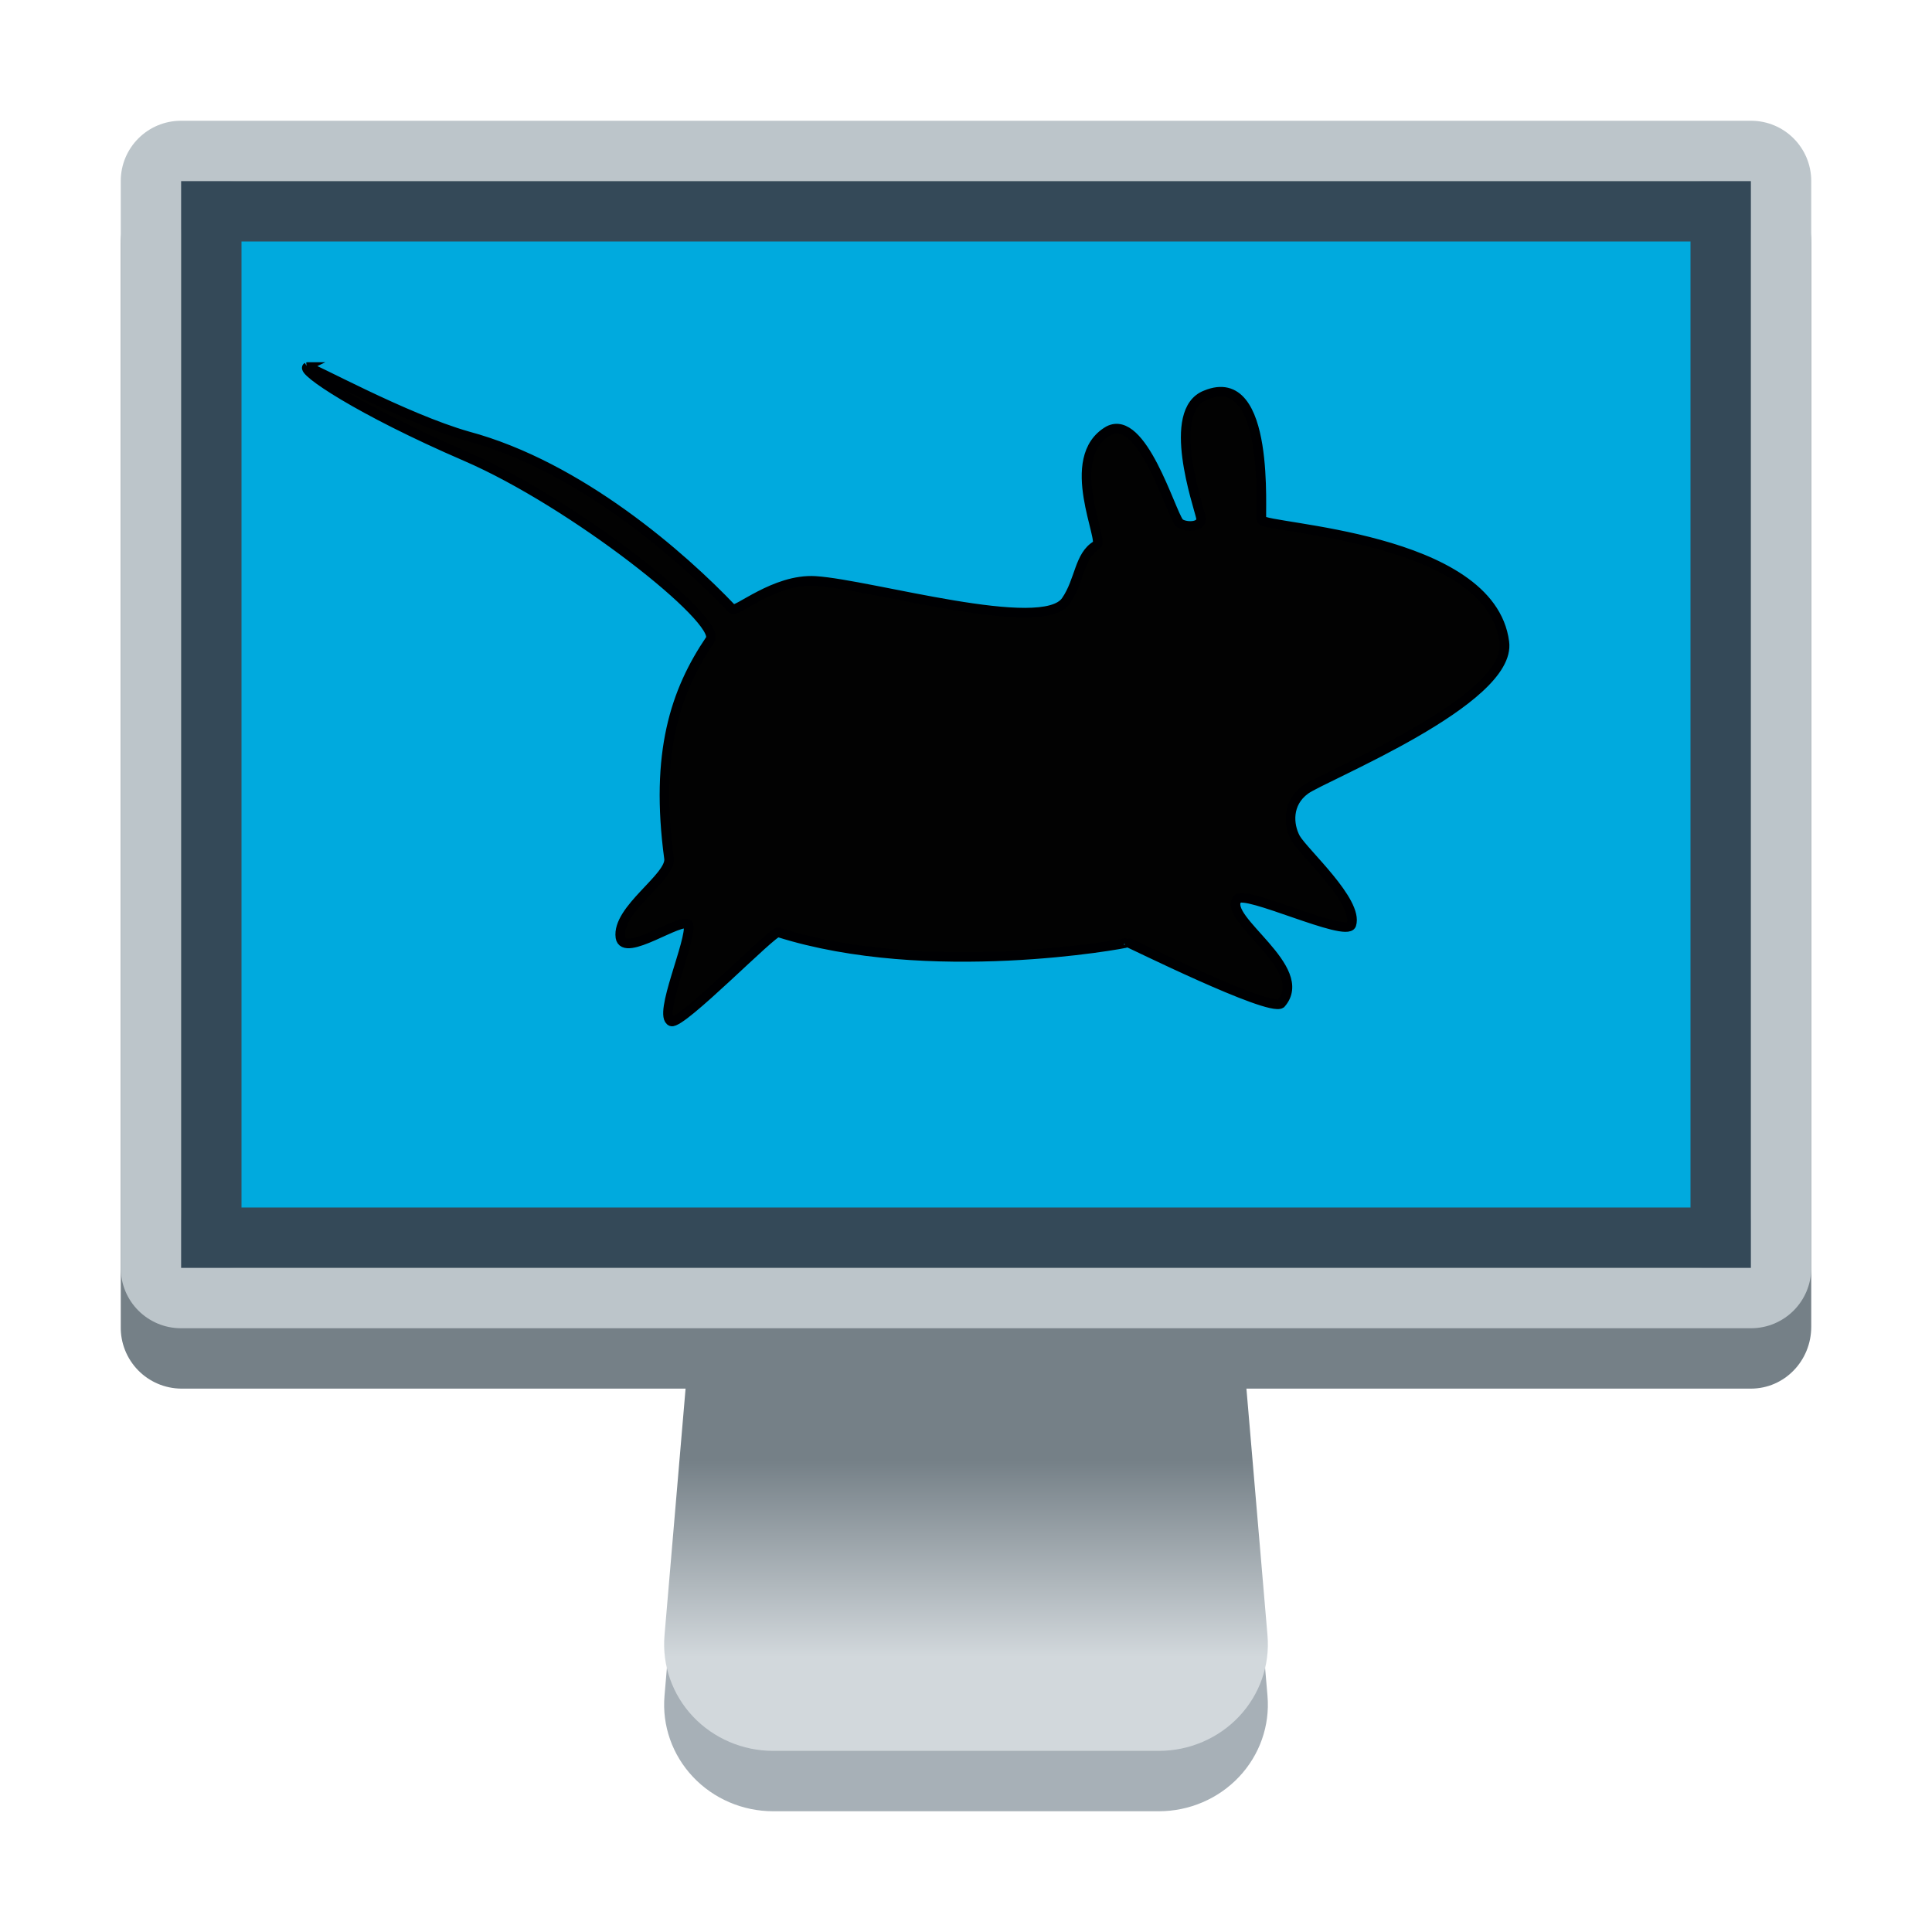
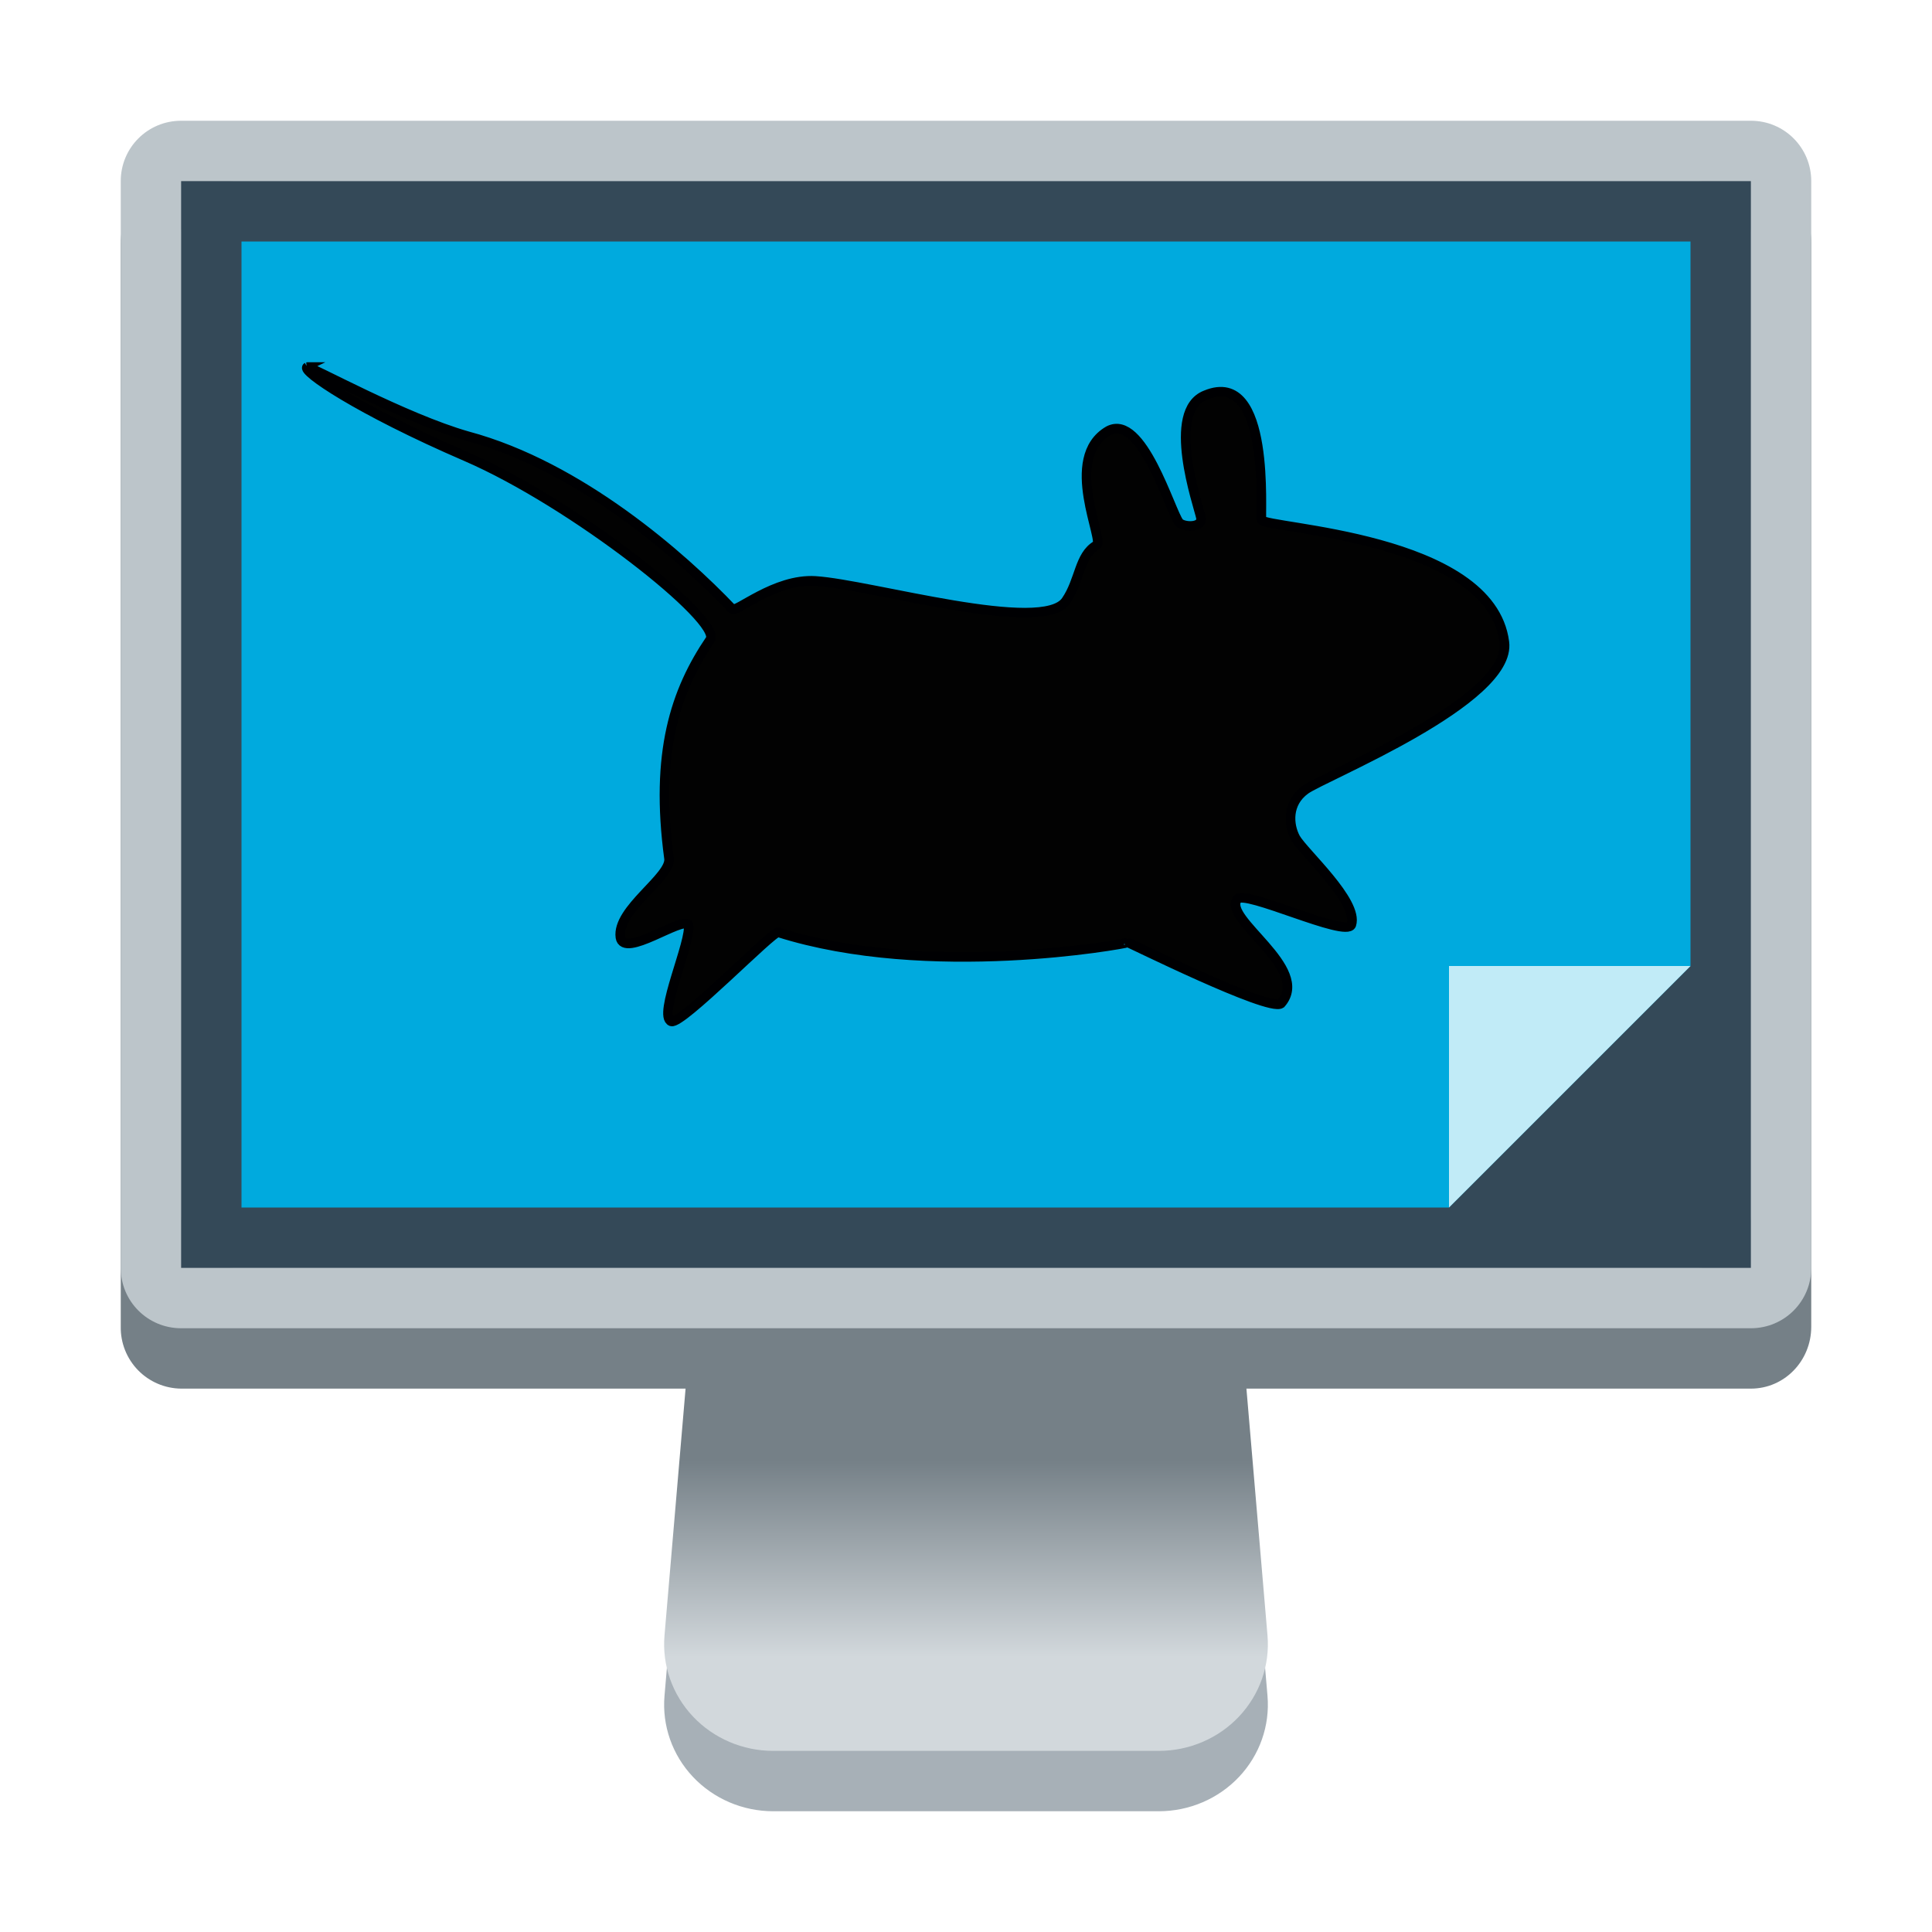
- <svg xmlns="http://www.w3.org/2000/svg" xmlns:xlink="http://www.w3.org/1999/xlink" id="svg18" version="1.1" width="32" height="32">
+ <svg xmlns="http://www.w3.org/2000/svg" xmlns:xlink="http://www.w3.org/1999/xlink" height="32" width="32" version="1.1" id="svg18">
  <defs id="defs22">
    <linearGradient id="linearGradient1175">
-       <stop id="stop1171" offset="0" style="stop-color:#d2d8dc;stop-opacity:1" />
-       <stop id="stop1173" offset="1" style="stop-color:#758087;stop-opacity:1" />
+       <stop style="stop-color:#d2d8dc;stop-opacity:1" offset="0" id="stop1171" />
+       <stop style="stop-color:#758087;stop-opacity:1" offset="1" id="stop1173" />
    </linearGradient>
    <linearGradient id="linearGradient948">
-       <stop style="stop-color:#d2d8dc;stop-opacity:1" offset="0" id="stop944" />
-       <stop style="stop-color:#758087;stop-opacity:1" offset="1" id="stop946" />
+       <stop id="stop944" offset="0" style="stop-color:#d2d8dc;stop-opacity:1" />
+       <stop id="stop946" offset="1" style="stop-color:#758087;stop-opacity:1" />
    </linearGradient>
-     <linearGradient y2="233.404" x2="1118.735" y1="283.54" x1="1118.735" gradientUnits="userSpaceOnUse" id="linearGradient942" xlink:href="#linearGradient948" />
-     <linearGradient y2="233.404" x2="1118.735" y1="283.54" x1="1118.735" gradientUnits="userSpaceOnUse" id="linearGradient1134" xlink:href="#linearGradient1175" />
+     <linearGradient xlink:href="#linearGradient948" id="linearGradient942" gradientUnits="userSpaceOnUse" x1="1118.735" y1="283.54" x2="1118.735" y2="233.404" />
+     <linearGradient xlink:href="#linearGradient1175" id="linearGradient1134" gradientUnits="userSpaceOnUse" x1="1118.735" y1="283.54" x2="1118.735" y2="233.404" />
    <linearGradient id="linearGradient9567">
-       <stop id="stop9569" offset="0" style="stop-color:#204a87;stop-opacity:1" />
-       <stop id="stop9571" offset="1" style="stop-color:#081527;stop-opacity:0.99" />
+       <stop style="stop-color:#204a87;stop-opacity:1" offset="0" id="stop9569" />
+       <stop style="stop-color:#081527;stop-opacity:0.99" offset="1" id="stop9571" />
    </linearGradient>
-     <clipPath clipPathUnits="userSpaceOnUse" id="clipPath868">
-       <path d="m -2.097,113.7 c 0.051,-0.009 1.311,0.668 2.159,0.902 1.511,0.393 2.89,1.574 3.557,2.252 0.049,0.058 0.573,-0.398 1.12,-0.365 0.748,0.046 3.062,0.707 3.371,0.257 0.187,-0.264 0.174,-0.589 0.408,-0.722 0.126,-0.036 -0.468,-1.14 0.163,-1.494 0.45,-0.229 0.832,1.052 0.947,1.195 0.052,0.064 0.326,0.08 0.294,-0.066 -0.035,-0.159 -0.48,-1.387 0.065,-1.593 0.885,-0.356 0.728,1.572 0.751,1.627 0.049,0.117 3.082,0.207 3.266,1.593 0.106,0.763 -2.43,1.75 -2.678,1.925 -0.248,0.176 -0.227,0.457 -0.131,0.631 0.111,0.189 0.85,0.825 0.751,1.129 -0.068,0.175 -1.447,-0.467 -1.535,-0.332 -0.201,0.258 1.004,0.903 0.588,1.361 -0.165,0.11 -2.063,-0.808 -2.058,-0.797 -0.051,0.02 -2.681,0.488 -4.703,-0.133 -0.071,-0.02 -1.298,1.204 -1.437,1.162 -0.191,-0.071 0.281,-1.065 0.229,-1.262 -0.086,-0.109 -0.869,0.444 -0.914,0.166 -0.054,-0.366 0.688,-0.787 0.653,-1.029 -0.191,-1.378 0.085,-2.182 0.555,-2.855 0.157,-0.248 -1.841,-1.781 -3.288,-2.386 -1.446,-0.605 -2.22,-1.118 -2.134,-1.166 z" id="path870" style="fill:#020202;fill-opacity:1;fill-rule:evenodd;stroke:#000002;stroke-width:0.095pt;stroke-linecap:butt;stroke-linejoin:miter;stroke-opacity:1" />
+     <clipPath id="clipPath868" clipPathUnits="userSpaceOnUse">
+       <path style="fill:#020202;fill-opacity:1;fill-rule:evenodd;stroke:#000002;stroke-width:0.095pt;stroke-linecap:butt;stroke-linejoin:miter;stroke-opacity:1" id="path870" d="m -2.097,113.7 c 0.051,-0.009 1.311,0.668 2.159,0.902 1.511,0.393 2.89,1.574 3.557,2.252 0.049,0.058 0.573,-0.398 1.12,-0.365 0.748,0.046 3.062,0.707 3.371,0.257 0.187,-0.264 0.174,-0.589 0.408,-0.722 0.126,-0.036 -0.468,-1.14 0.163,-1.494 0.45,-0.229 0.832,1.052 0.947,1.195 0.052,0.064 0.326,0.08 0.294,-0.066 -0.035,-0.159 -0.48,-1.387 0.065,-1.593 0.885,-0.356 0.728,1.572 0.751,1.627 0.049,0.117 3.082,0.207 3.266,1.593 0.106,0.763 -2.43,1.75 -2.678,1.925 -0.248,0.176 -0.227,0.457 -0.131,0.631 0.111,0.189 0.85,0.825 0.751,1.129 -0.068,0.175 -1.447,-0.467 -1.535,-0.332 -0.201,0.258 1.004,0.903 0.588,1.361 -0.165,0.11 -2.063,-0.808 -2.058,-0.797 -0.051,0.02 -2.681,0.488 -4.703,-0.133 -0.071,-0.02 -1.298,1.204 -1.437,1.162 -0.191,-0.071 0.281,-1.065 0.229,-1.262 -0.086,-0.109 -0.869,0.444 -0.914,0.166 -0.054,-0.366 0.688,-0.787 0.653,-1.029 -0.191,-1.378 0.085,-2.182 0.555,-2.855 0.157,-0.248 -1.841,-1.781 -3.288,-2.386 -1.446,-0.605 -2.22,-1.118 -2.134,-1.166 z" />
    </clipPath>
  </defs>
-   <g transform="translate(0,-80)" style="stroke-width:4" id="g16">
-     <path d="m 1084,61.125 a 27.16,27.16 0 0 0 -27.062,24.9 l -16,192 A 27.16,27.16 0 0 0 1068,307.438 h 48 48 a 27.16,27.16 0 0 0 27.062,-29.412 l -16,-192 A 27.16,27.16 0 0 0 1148,61.125 h -32 z" id="rect2101-7" style="display:inline;opacity:1;fill:#a7b0b7;fill-opacity:1;stroke:none;stroke-width:20;stroke-linecap:square;stroke-linejoin:miter;stroke-miterlimit:4;stroke-dasharray:none;stroke-dashoffset:0;stroke-opacity:1;enable-background:new" transform="matrix(0.06652824,0,0,0.06495813,-58.24552,90.02943)" />
-     <path d="m 1084,61.125 a 27.16,27.16 0 0 0 -27.062,24.9 l -16,192 A 27.16,27.16 0 0 0 1068,307.438 h 48 48 a 27.16,27.16 0 0 0 27.062,-29.412 l -16,-192 A 27.16,27.16 0 0 0 1148,61.125 h -32 z" id="rect2101" style="display:inline;opacity:1;fill:url(#linearGradient1134);fill-opacity:1;stroke:none;stroke-width:20;stroke-linecap:square;stroke-linejoin:miter;stroke-miterlimit:4;stroke-dasharray:none;stroke-dashoffset:0;stroke-opacity:1;enable-background:new" transform="matrix(0.06652824,0,0,0.06495813,-58.24552,89.02943)" />
-     <path style="fill:#758087;fill-opacity:1;stroke-width:1" id="path6" d="m 3,83 c -0.554,0 -1,0.457 -1,1.026 v 17.948 A 1.01,1.01 0 0 0 3,103 H 29 c 0.554,0 1,-0.458 1,-1.026 V 84.026 A 1.01,1.01 0 0 0 29,83 Z" />
-     <path style="fill:#bcc5ca;fill-opacity:1;stroke:none;stroke-width:0.64;stroke-miterlimit:4;stroke-dasharray:none;stroke-opacity:1" id="path8" d="M 3,82 C 2.446,82 2,82.446 2,83 V 101 c 0,0.554 0.446,1 1,1 H 29 C 29.554,102 30,101.554 30,101 V 83 C 30,82.446 29.554,82 29,82 Z" />
-     <path d="M 3.929,83 C 3.414,83 3,83.401 3,83.9 V 100.1 c 0,0.499 0.414,0.9 0.929,0.9 H 28.071 C 28.586,101 29,100.599 29,100.1 V 83.9 C 29,83.401 28.586,83 28.071,83 Z" id="path8-0" style="fill:#d2d8dc;fill-opacity:1;stroke:none;stroke-width:0.585;stroke-miterlimit:4;stroke-dasharray:none;stroke-opacity:1" />
-     <path style="fill:#344958;fill-opacity:1;stroke-width:1.104" id="path12-5-1-8" d="M 3,83 H 29 v 18 H 3 Z" />
-     <g transform="matrix(0.2457157,0,0,0.2479623,4.593337,29.22429)" id="g2436" style="display:inline;stroke-width:4;enable-background:new" />
-     <path d="m 4,84 h 24 v 16 H 4 Z" id="path12-5-1-8-3" style="fill:#00aade;fill-opacity:1;stroke-width:1" />
-     <path style="fill:#020202;fill-opacity:1;fill-rule:evenodd;stroke:#000002;stroke-width:0.119pt;stroke-linecap:butt;stroke-linejoin:miter;stroke-opacity:1" id="path14-7" d="m 5.086,86.079 c 0.062,-0.011 1.615,0.848 2.659,1.145 1.861,0.499 3.56,1.999 4.381,2.862 0.061,0.074 0.705,-0.506 1.38,-0.464 0.921,0.059 3.771,0.899 4.152,0.327 0.231,-0.336 0.214,-0.748 0.502,-0.917 0.155,-0.045 -0.577,-1.448 0.201,-1.898 0.554,-0.291 1.024,1.336 1.167,1.518 0.064,0.082 0.402,0.101 0.362,-0.084 -0.043,-0.202 -0.591,-1.763 0.08,-2.024 1.09,-0.453 0.897,1.997 0.925,2.067 0.06,0.148 3.796,0.263 4.022,2.024 0.131,0.97 -2.993,2.223 -3.298,2.446 -0.305,0.223 -0.28,0.58 -0.161,0.801 0.137,0.24 1.047,1.049 0.925,1.434 -0.084,0.223 -1.782,-0.593 -1.891,-0.422 -0.247,0.328 1.236,1.147 0.724,1.729 -0.203,0.139 -2.54,-1.026 -2.534,-1.012 -0.063,0.025 -3.302,0.62 -5.792,-0.169 -0.088,-0.026 -1.598,1.53 -1.77,1.476 -0.235,-0.09 0.346,-1.353 0.282,-1.603 -0.106,-0.139 -1.071,0.565 -1.126,0.211 -0.066,-0.465 0.847,-0.999 0.805,-1.307 -0.236,-1.75 0.105,-2.773 0.684,-3.627 0.193,-0.315 -2.268,-2.263 -4.049,-3.032 -1.781,-0.769 -2.734,-1.421 -2.628,-1.481 z" />
+   <g id="g16" style="stroke-width:4" transform="translate(0,-80)">
+     <path transform="matrix(0.06652824,0,0,0.06495813,-58.24552,90.02943)" style="display:inline;opacity:1;fill:#a7b0b7;fill-opacity:1;stroke:none;stroke-width:20;stroke-linecap:square;stroke-linejoin:miter;stroke-miterlimit:4;stroke-dasharray:none;stroke-dashoffset:0;stroke-opacity:1;enable-background:new" id="rect2101-7" d="m 1084,61.125 a 27.16,27.16 0 0 0 -27.062,24.9 l -16,192 A 27.16,27.16 0 0 0 1068,307.438 h 48 48 a 27.16,27.16 0 0 0 27.062,-29.412 l -16,-192 A 27.16,27.16 0 0 0 1148,61.125 h -32 z" />
+     <path transform="matrix(0.06652824,0,0,0.06495813,-58.24552,89.02943)" style="display:inline;opacity:1;fill:url(#linearGradient1134);fill-opacity:1;stroke:none;stroke-width:20;stroke-linecap:square;stroke-linejoin:miter;stroke-miterlimit:4;stroke-dasharray:none;stroke-dashoffset:0;stroke-opacity:1;enable-background:new" id="rect2101" d="m 1084,61.125 a 27.16,27.16 0 0 0 -27.062,24.9 l -16,192 A 27.16,27.16 0 0 0 1068,307.438 h 48 48 a 27.16,27.16 0 0 0 27.062,-29.412 l -16,-192 A 27.16,27.16 0 0 0 1148,61.125 h -32 z" />
+     <path d="m 3,83 c -0.554,0 -1,0.457 -1,1.026 v 17.948 A 1.01,1.01 0 0 0 3,103 H 29 c 0.554,0 1,-0.458 1,-1.026 V 84.026 A 1.01,1.01 0 0 0 29,83 Z" id="path6" style="fill:#758087;fill-opacity:1;stroke-width:1" />
+     <path d="M 3,82 C 2.446,82 2,82.446 2,83 V 101 c 0,0.554 0.446,1 1,1 H 29 C 29.554,102 30,101.554 30,101 V 83 C 30,82.446 29.554,82 29,82 Z" id="path8" style="fill:#bcc5ca;fill-opacity:1;stroke:none;stroke-width:0.64;stroke-miterlimit:4;stroke-dasharray:none;stroke-opacity:1" />
+     <path style="fill:#d2d8dc;fill-opacity:1;stroke:none;stroke-width:0.585;stroke-miterlimit:4;stroke-dasharray:none;stroke-opacity:1" id="path8-0" d="M 3.929,83 C 3.414,83 3,83.401 3,83.9 V 100.1 c 0,0.499 0.414,0.9 0.929,0.9 H 28.071 C 28.586,101 29,100.599 29,100.1 V 83.9 C 29,83.401 28.586,83 28.071,83 Z" />
+     <path d="M 3,83 H 29 v 18 H 3 Z" id="path12-5-1-8" style="fill:#344958;fill-opacity:1;stroke-width:1.104" />
+     <g style="display:inline;stroke-width:4;enable-background:new" id="g2436" transform="matrix(0.2457157,0,0,0.2479623,4.593337,29.22429)" />
+     <path transform="translate(0,80)" d="M 4 4 L 4 20 L 24 20 L 28 16 L 28 4 L 4 4 z " style="fill:#00aade;fill-opacity:1;stroke-width:1" id="path12-5-1-8-3" />
+     <path d="m 5.086,86.079 c 0.062,-0.011 1.615,0.848 2.659,1.145 1.861,0.499 3.56,1.999 4.381,2.862 0.061,0.074 0.705,-0.506 1.38,-0.464 0.921,0.059 3.771,0.899 4.152,0.327 0.231,-0.336 0.214,-0.748 0.502,-0.917 0.155,-0.045 -0.577,-1.448 0.201,-1.898 0.554,-0.291 1.024,1.336 1.167,1.518 0.064,0.082 0.402,0.101 0.362,-0.084 -0.043,-0.202 -0.591,-1.763 0.08,-2.024 1.09,-0.453 0.897,1.997 0.925,2.067 0.06,0.148 3.796,0.263 4.022,2.024 0.131,0.97 -2.993,2.223 -3.298,2.446 -0.305,0.223 -0.28,0.58 -0.161,0.801 0.137,0.24 1.047,1.049 0.925,1.434 -0.084,0.223 -1.782,-0.593 -1.891,-0.422 -0.247,0.328 1.236,1.147 0.724,1.729 -0.203,0.139 -2.54,-1.026 -2.534,-1.012 -0.063,0.025 -3.302,0.62 -5.792,-0.169 -0.088,-0.026 -1.598,1.53 -1.77,1.476 -0.235,-0.09 0.346,-1.353 0.282,-1.603 -0.106,-0.139 -1.071,0.565 -1.126,0.211 -0.066,-0.465 0.847,-0.999 0.805,-1.307 -0.236,-1.75 0.105,-2.773 0.684,-3.627 0.193,-0.315 -2.268,-2.263 -4.049,-3.032 -1.781,-0.769 -2.734,-1.421 -2.628,-1.481 z" id="path14-7" style="fill:#020202;fill-opacity:1;fill-rule:evenodd;stroke:#000002;stroke-width:0.119pt;stroke-linecap:butt;stroke-linejoin:miter;stroke-opacity:1" />
+     <path id="path913" d="m 24,100 4,-4 h -4 z" style="fill:#c1ebf7;stroke:none;stroke-width:0.062;stroke-linecap:butt;stroke-linejoin:miter;stroke-miterlimit:4;stroke-dasharray:none;stroke-opacity:1" />
  </g>
</svg>
